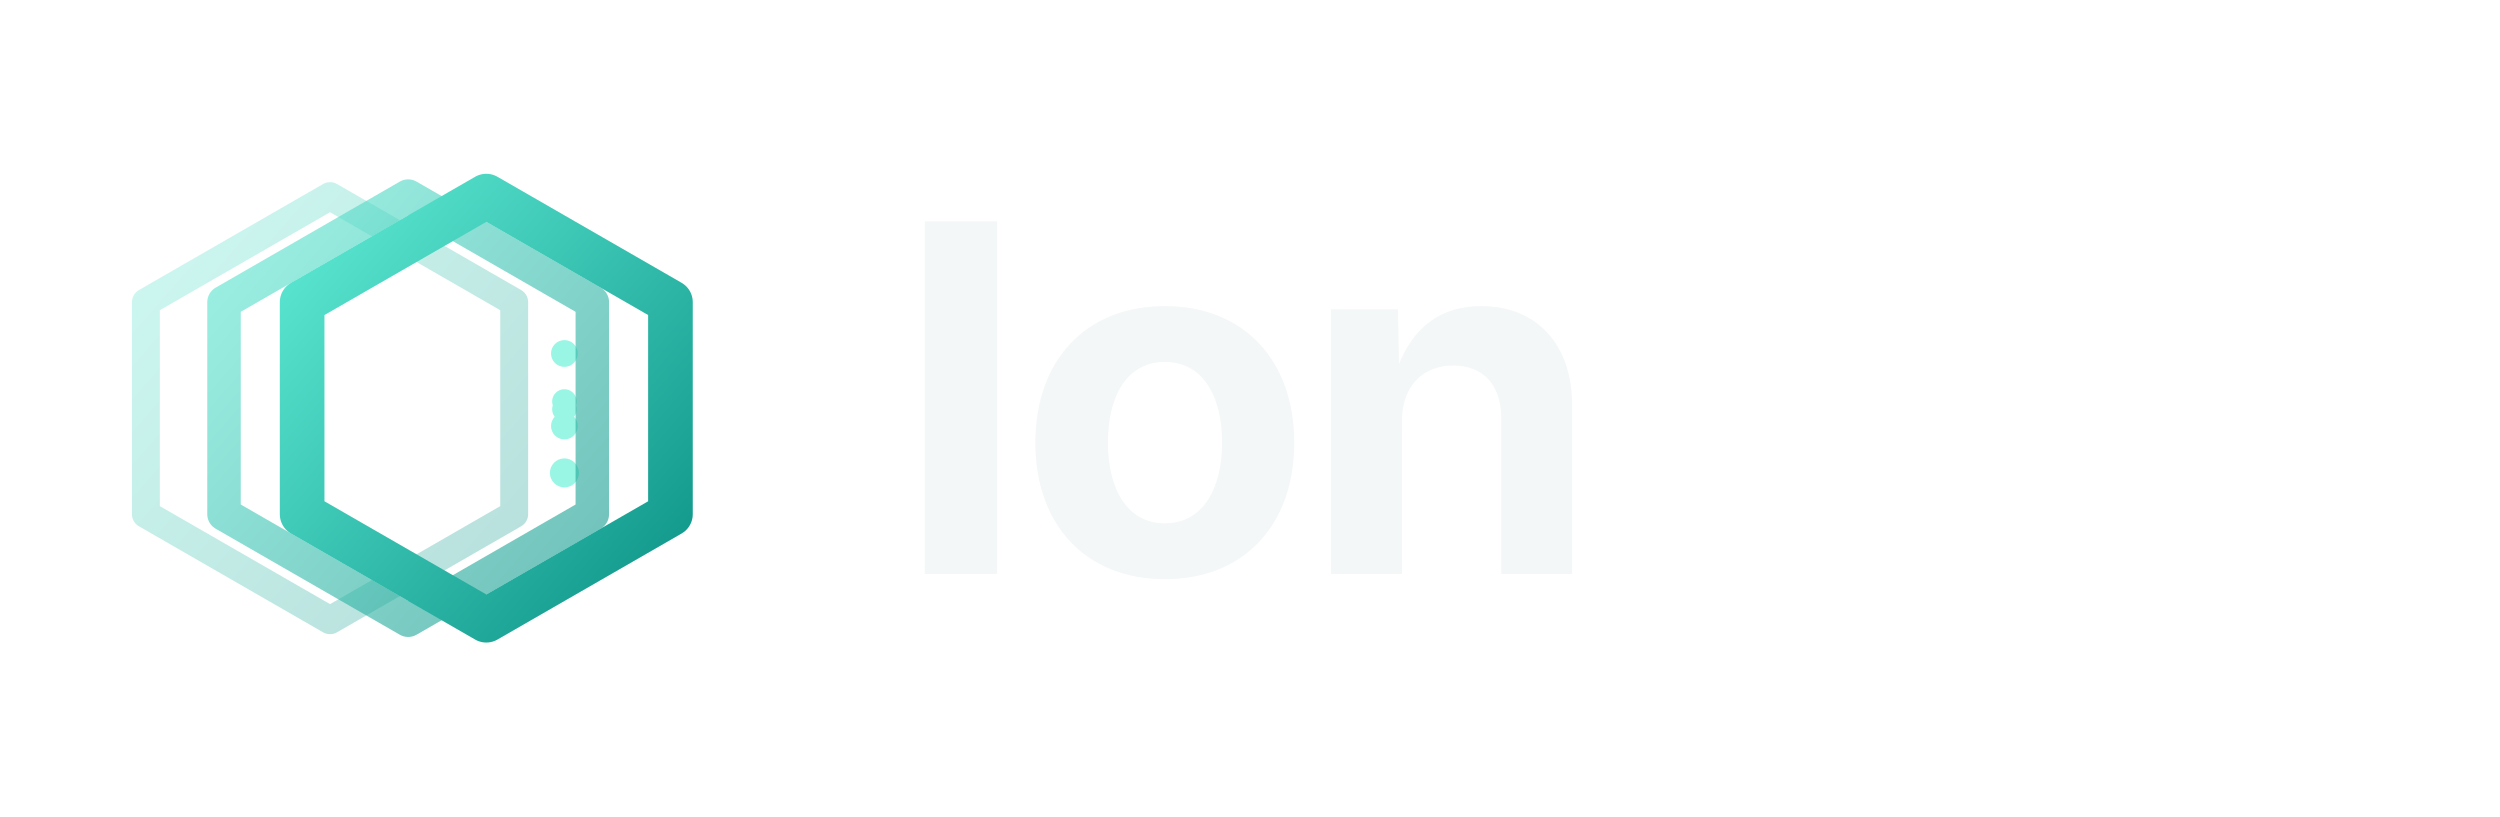
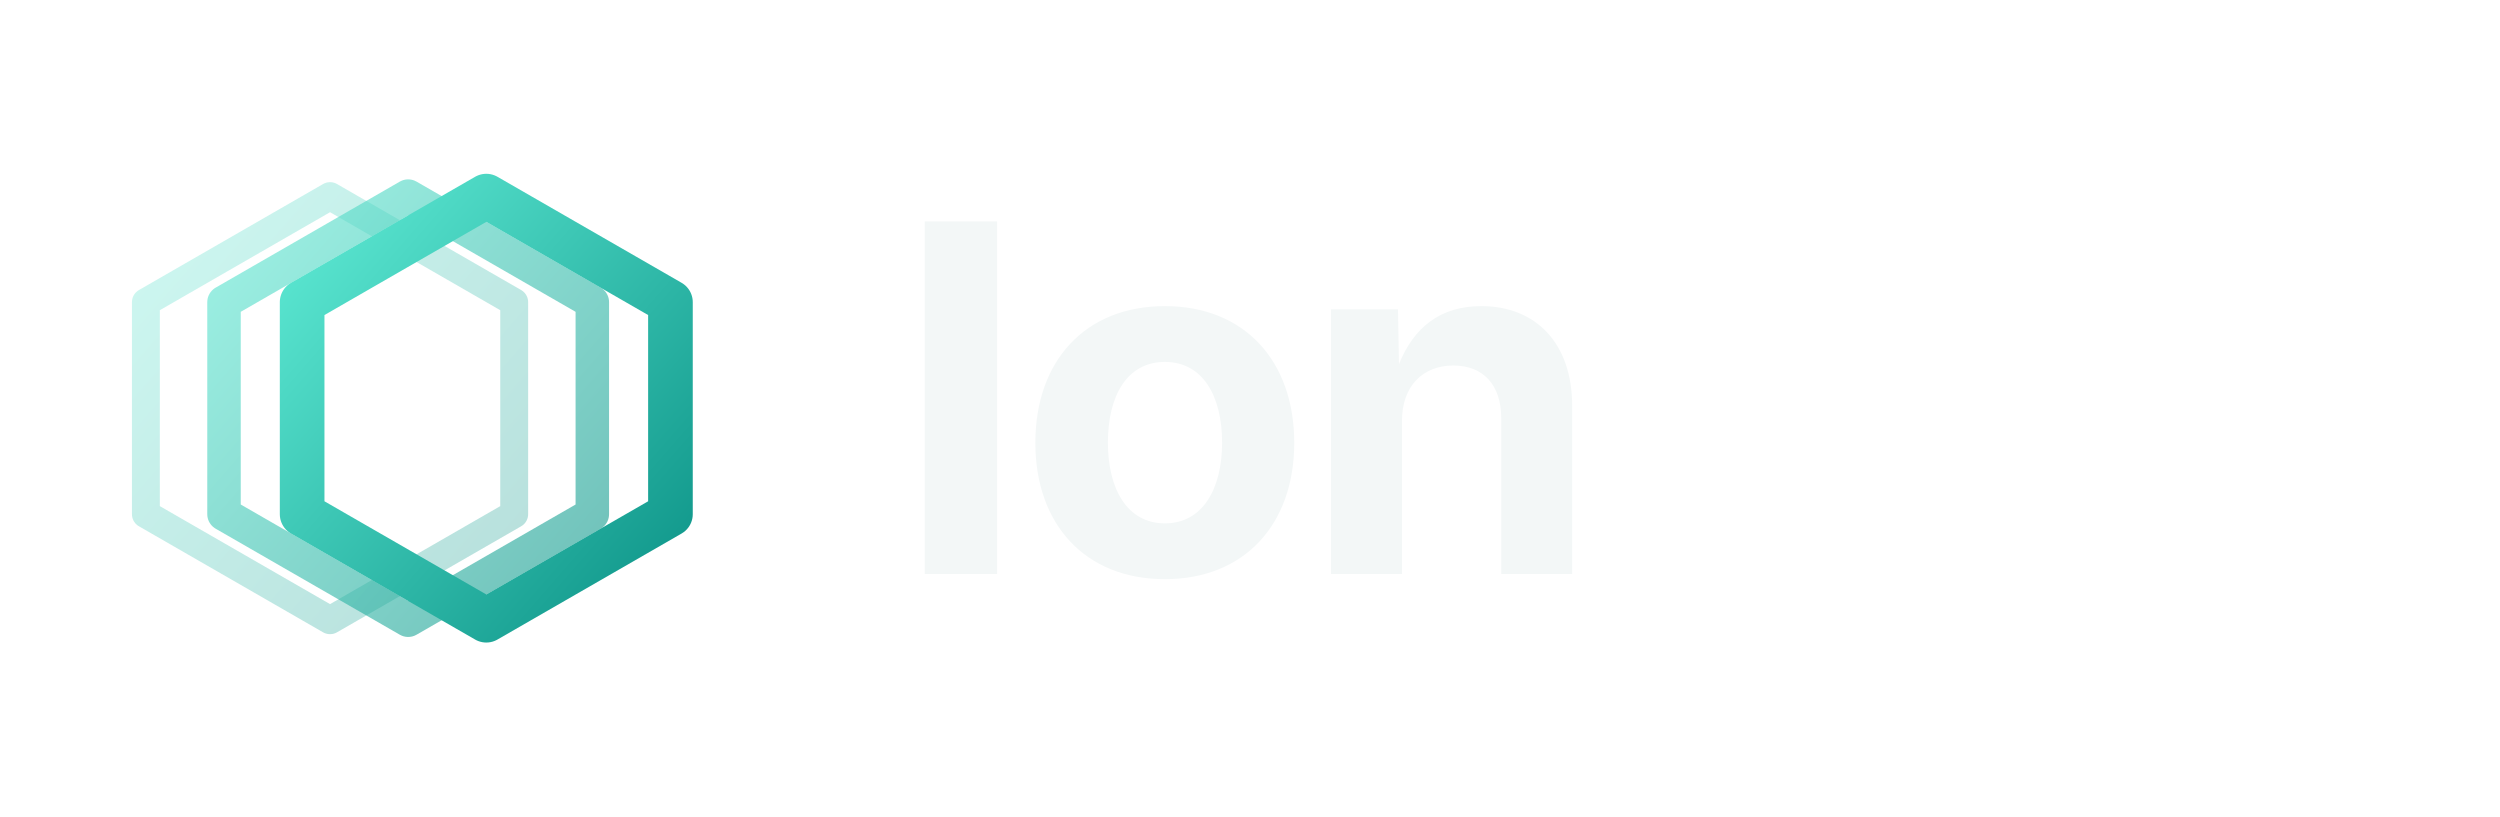
<svg xmlns="http://www.w3.org/2000/svg" viewBox="0 0 196 64" width="196" height="64">
  <defs>
    <linearGradient id="g" x1="0" y1="0" x2="1" y2="1">
      <stop offset="0" stop-color="#5eead4" />
      <stop offset="1" stop-color="#0d9488" />
    </linearGradient>
  </defs>
  <style>
- .r{animation:ion-emit 3.6s linear infinite}
- .r2{animation-delay:-1.2s}.r3{animation-delay:-2.4s}
- .p{animation:ion-ion 2.4s linear infinite}
- @keyframes ion-emit{
- 0%{transform:translateX(-11px);stroke-opacity:0;stroke-width:2.5px}
- 17%{transform:translateX(-7px);stroke-opacity:.3;stroke-width:2.5px}
- 50%{transform:translateX(0);stroke-opacity:.6;stroke-width:3px}
- 83%{transform:translateX(7px);stroke-opacity:1;stroke-width:4px}
- 100%{transform:translateX(11px);stroke-opacity:0;stroke-width:4px}}
- @keyframes ion-ion{0%{transform:translateX(0);opacity:0}20%{opacity:.8}100%{transform:translateX(16px);opacity:0}}
- @media (prefers-reduced-motion:reduce){.r,.p{animation:none}}
+ .l{animation:ion-step 4.5s cubic-bezier(.4,0,.2,1) infinite}
+ .l2{animation-delay:-1.5s}.l3{animation-delay:-3s}
+ @keyframes ion-step{
+ 0%,26%{transform:translateX(-7px);stroke-opacity:.3;stroke-width:2.5px}
+ 33%,59%{transform:translateX(0);stroke-opacity:.6;stroke-width:3px}
+ 66%,90%{transform:translateX(7px);stroke-opacity:1;stroke-width:4px}
+ 96%{transform:translateX(11px);stroke-opacity:0;stroke-width:4px}
+ 97%{transform:translateX(-9px);stroke-opacity:0;stroke-width:2.5px}
+ 100%{transform:translateX(-7px);stroke-opacity:.3;stroke-width:2.5px}}
+ @media (prefers-reduced-motion:reduce){.l{animation:none}}
</style>
  <g transform="translate(4 4) scale(0.875)">
-     <circle class="p" cx="46" cy="31.4" r="1.1" fill="#99f6e4" style="animation-delay:-2.22s;animation-duration:2.37s" />
-     <circle class="p" cx="46" cy="32.1" r="1.1" fill="#99f6e4" style="animation-delay:-0.44s;animation-duration:2.41s" />
-     <circle class="p" cx="46" cy="33.6" r="1.2" fill="#99f6e4" style="animation-delay:-0.23s;animation-duration:2.24s" />
-     <circle class="p" cx="46" cy="27.1" r="1.2" fill="#99f6e4" style="animation-delay:-1.66s;animation-duration:2.03s" />
-     <circle class="p" cx="46" cy="37.8" r="1.3" fill="#99f6e4" style="animation-delay:-1.57s;animation-duration:2.49s" />
-     <path class="r r1" d="M32.0 13.0 48.5 22.5 48.5 41.5 32.0 51.0 15.5 41.5 15.5 22.5Z" fill="none" stroke="url(#g)" stroke-width="2.5" stroke-linejoin="round" stroke-opacity="0.3" style="transform:translateX(-7px)" />
-     <path class="r r2" d="M32.0 13.0 48.5 22.5 48.5 41.5 32.0 51.0 15.5 41.5 15.5 22.5Z" fill="none" stroke="url(#g)" stroke-width="3" stroke-linejoin="round" stroke-opacity="0.6" style="transform:translateX(0px)" />
-     <path class="r r3" d="M32.0 13.0 48.5 22.5 48.5 41.5 32.0 51.0 15.5 41.5 15.5 22.5Z" fill="none" stroke="url(#g)" stroke-width="4" stroke-linejoin="round" stroke-opacity="1" style="transform:translateX(7px)" />
+     <path class="l l3" d="M32.0 13.0 48.5 22.5 48.5 41.5 32.0 51.0 15.5 41.5 15.5 22.5Z" fill="none" stroke="url(#g)" stroke-width="2.5" stroke-linejoin="round" stroke-opacity="0.3" style="transform:translateX(-7px)" />
+     <path class="l l2" d="M32.0 13.0 48.5 22.5 48.5 41.5 32.0 51.0 15.5 41.5 15.5 22.5Z" fill="none" stroke="url(#g)" stroke-width="3" stroke-linejoin="round" stroke-opacity="0.6" style="transform:translateX(0px)" />
+     <path class="l l1" d="M32.0 13.0 48.5 22.5 48.5 41.5 32.0 51.0 15.5 41.5 15.5 22.5Z" fill="none" stroke="url(#g)" stroke-width="4" stroke-linejoin="round" stroke-opacity="1" style="transform:translateX(7px)" />
  </g>
  <text x="70" y="45" font-family="Inter Variable, Inter, Segoe UI, Helvetica, Arial, sans-serif" font-size="38" font-weight="700" letter-spacing="-1" fill="#f3f7f7">Ion</text>
</svg>
